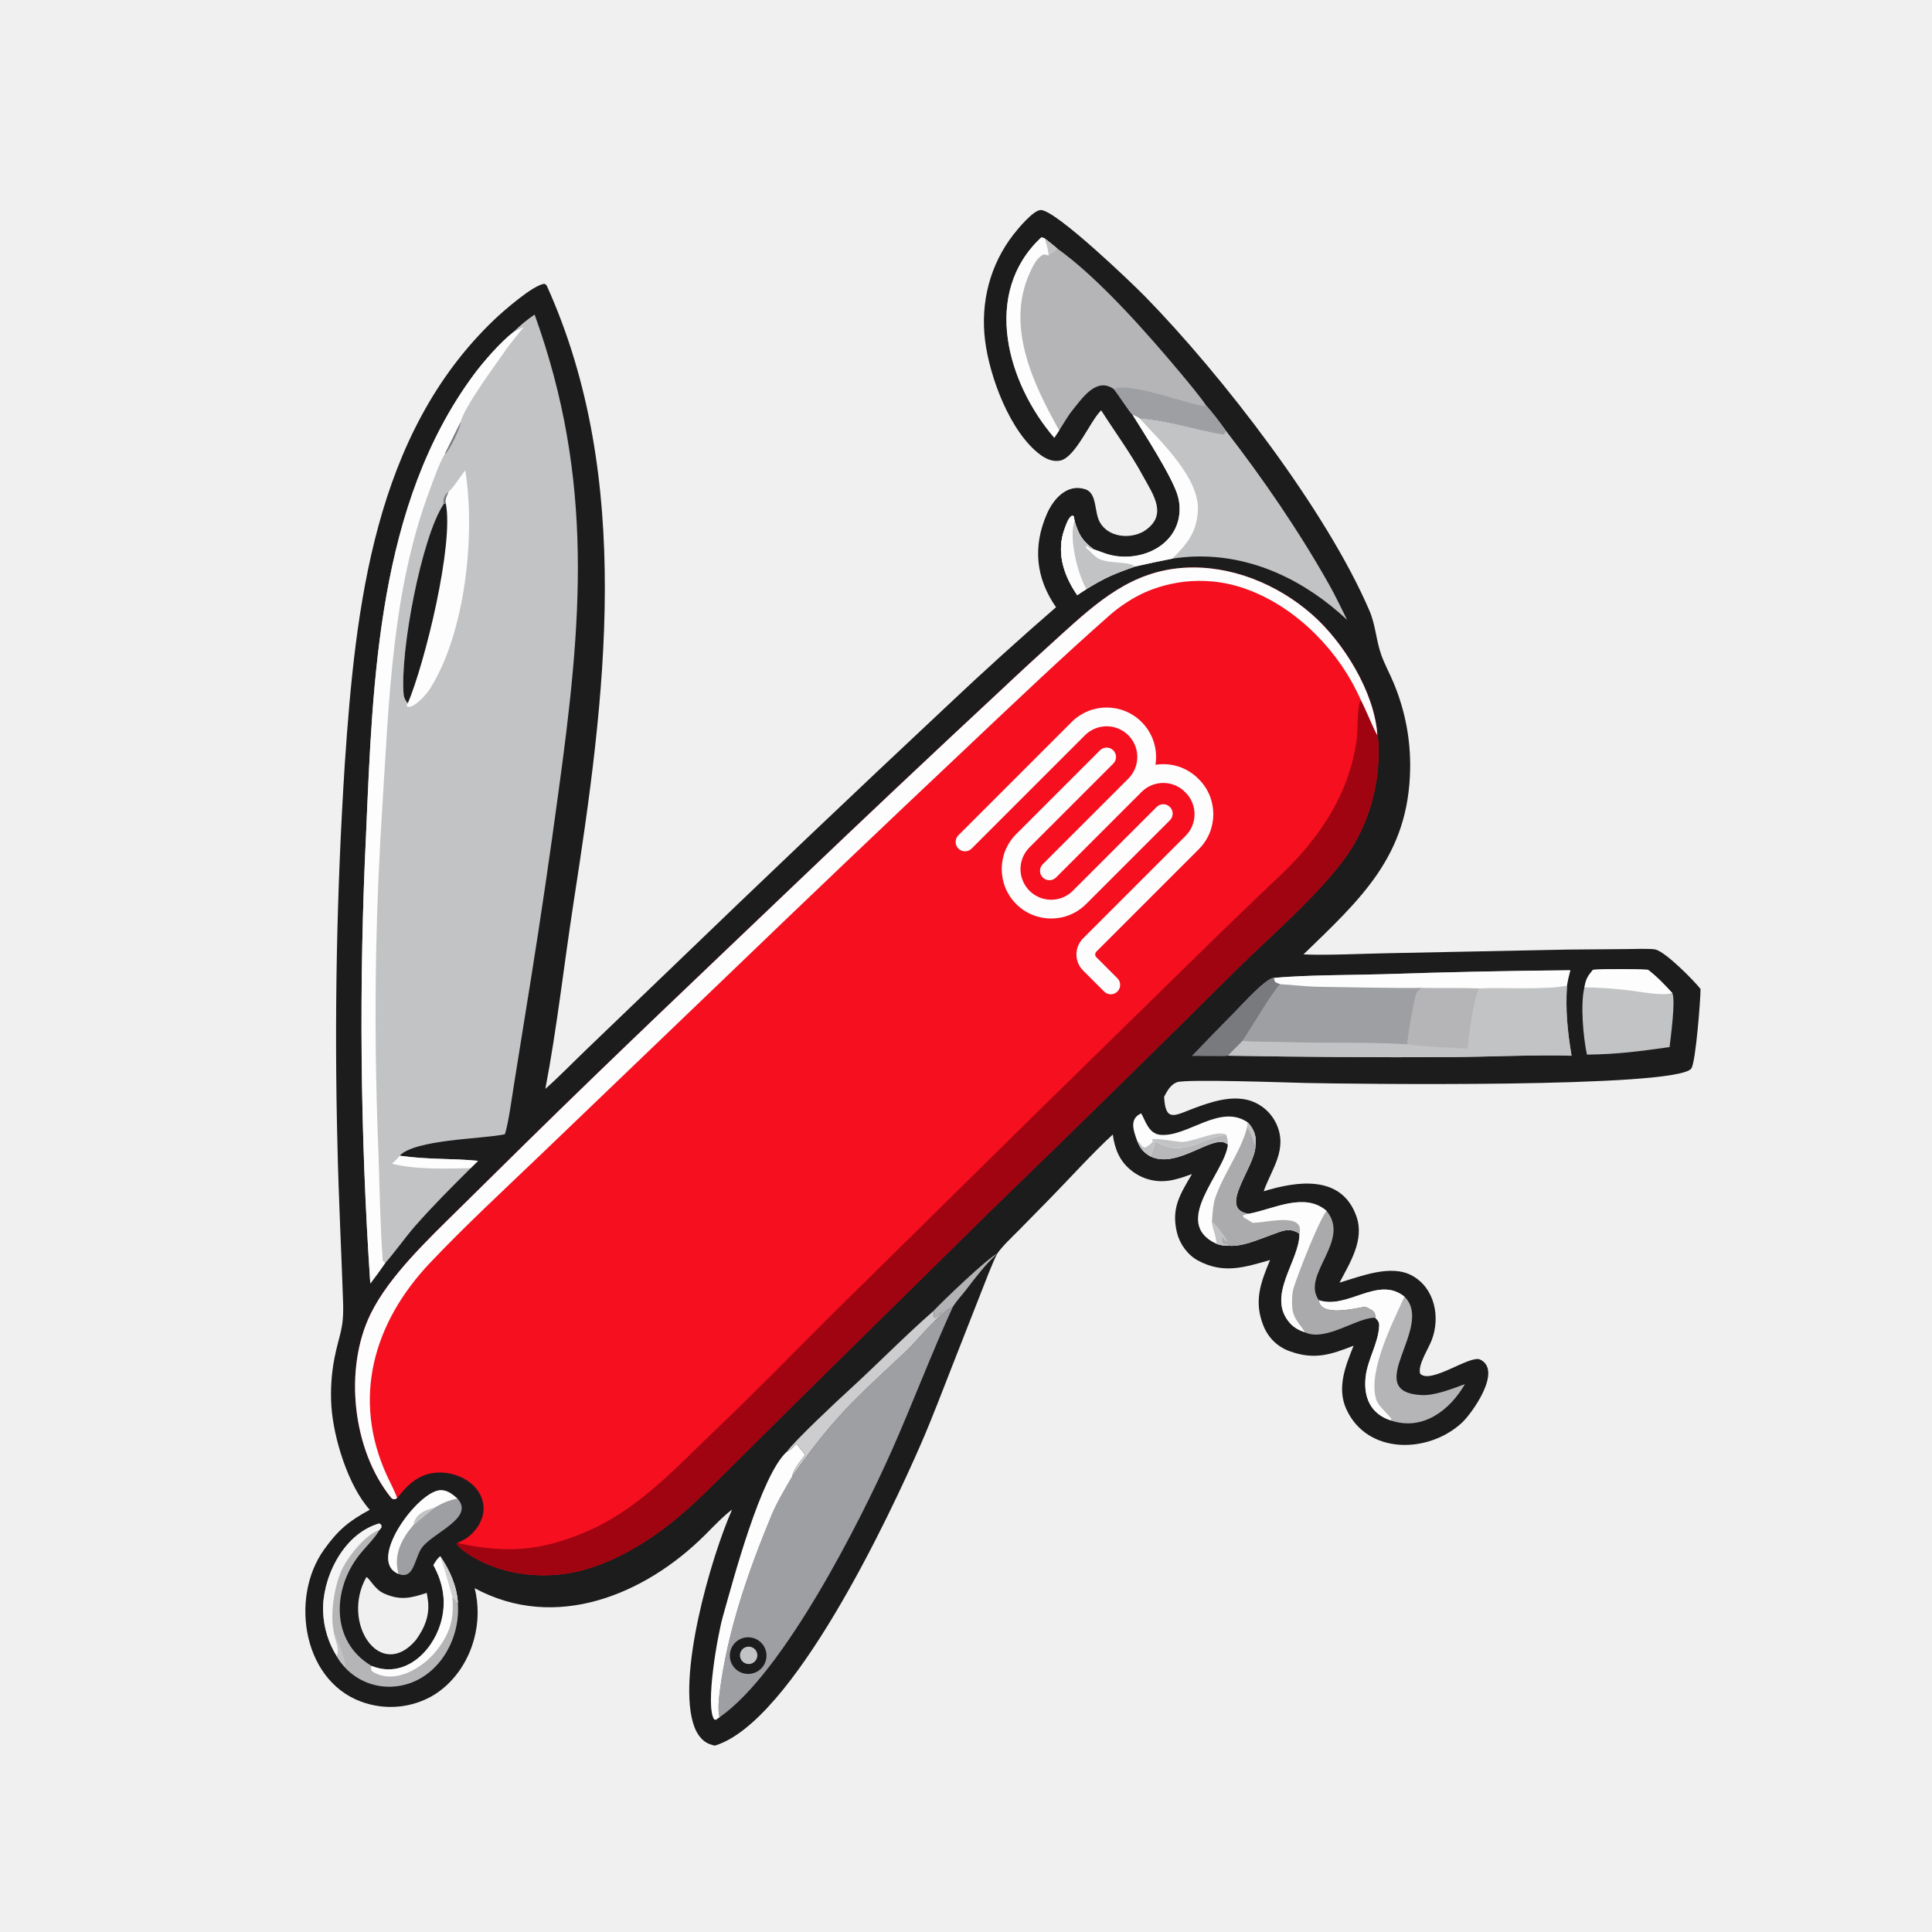
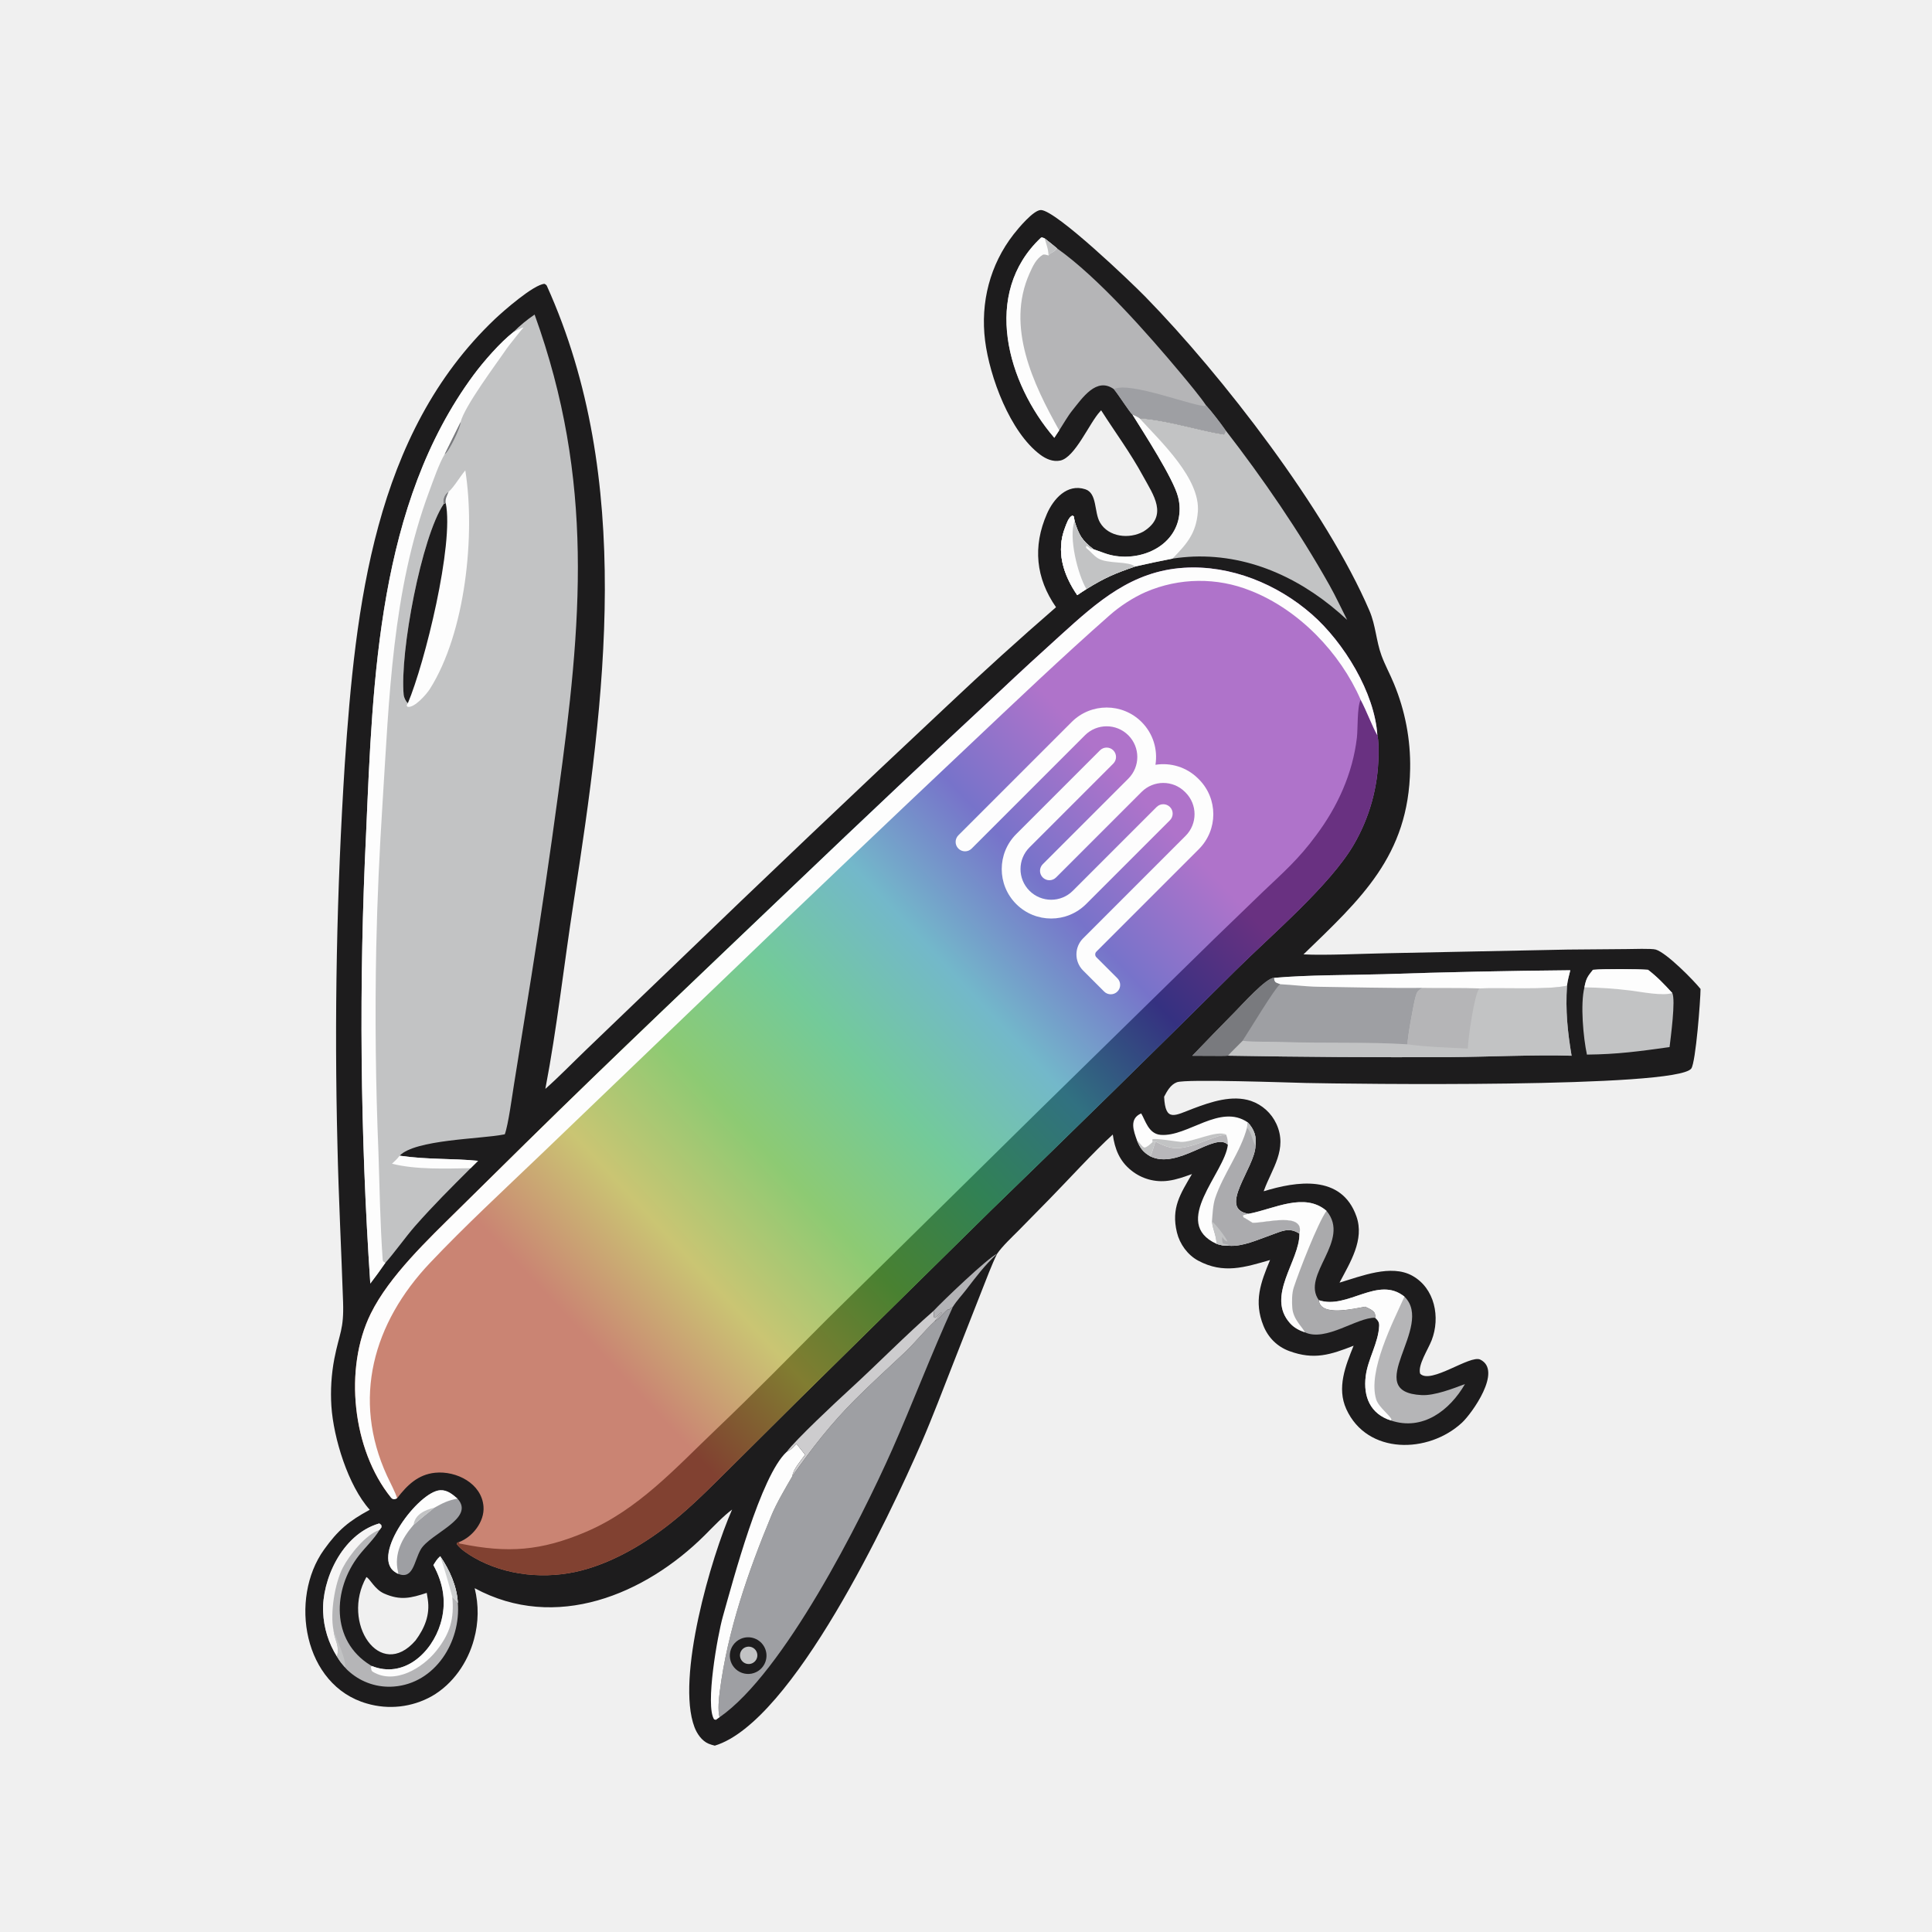
<svg xmlns="http://www.w3.org/2000/svg" width="1024" height="1024" viewBox="0 0 1024 1024" fill="none">
  <g clip-path="url(#clip0_2459_19421)">
    <path d="M195.982 800.211C184.515 787.494 176.758 762.181 175.641 745.284C175.106 736.885 175.63 728.451 177.2 720.184C179.9 706.415 182.329 704.767 181.836 690.026C180.908 662.424 179.455 634.56 178.855 606.974C177.149 539.646 178.443 472.274 182.736 405.06C188.424 321.599 198.18 230.08 262.293 169.124C266.726 164.91 282.793 150.817 288.6 150.434C289.062 150.665 289.612 151.003 289.836 151.499C336.164 254.15 320.732 370.278 304.099 477.75C298.794 512.028 295.281 544.596 289.046 577.129C296.002 571.018 303.859 562.936 310.7 556.367L356.309 512.579C404.661 465.959 453.346 419.685 502.362 373.763C521.106 356.047 540.229 338.734 559.713 321.835C548.994 306.444 547.294 289.687 554.906 272.32C558.321 264.524 565.547 256.152 575.245 259.325C581.62 261.409 579.842 271.441 582.99 276.891C587.507 284.72 598.554 285.863 606.042 281.726C619.527 273.314 611.179 262.174 605.943 252.521C599.063 239.846 591.197 229.353 583.632 217.478C583.445 217.681 583.268 217.884 583.079 218.084C577.399 224.146 569.823 242.516 561.93 244.117C558.087 244.896 554.398 243.265 551.367 241.007C535.324 229.046 524.519 199.737 522.116 180.535C519.589 160.381 524.677 140.292 537.231 124.201C539.621 121.137 547.896 111.102 551.816 111.323C560.014 111.782 599.522 149.589 607.029 157.265C647.721 198.889 703.114 270.624 725.867 323.761C729.141 331.411 729.39 339.706 732.201 347.383C734.063 352.476 736.75 357.309 738.801 362.339C744.749 376.65 747.682 392.031 747.404 407.527C746.665 453.685 721.087 476.575 690.878 505.841C702.271 506.455 723.01 505.444 734.921 505.235L830.928 503.294L861.898 503.034C865.031 503.03 875.441 502.621 877.643 503.308C883.444 505.112 897.693 519.62 901.323 524.165C901.319 529.686 898.798 563.043 896.421 566.335C888.827 576.862 713.684 574.477 692.059 573.999C683.314 573.805 628.641 571.826 623.803 573.607C620.447 574.839 618.559 578.311 617.003 581.298C617.67 594.989 622.679 591.229 632.552 587.507C641.853 583.996 653.119 580.204 663.026 583.499C669.01 585.557 673.893 589.982 676.533 595.733C682.618 609.066 674.064 619.566 670.003 630.784L669.783 631.4C686.973 626.128 711.053 622.185 718.948 644.755C723.273 657.121 715.606 669.098 709.977 679.828C721.559 676.385 737.322 669.92 748.556 676.17C760.536 682.838 763.483 698.26 758.826 710.319C756.916 715.266 751.344 723.537 752.7 728.081C758.376 733.899 779.159 717.955 784.571 720.611C796.516 726.473 780.024 749.261 774.939 753.993C757.107 770.594 724.614 771.114 713.574 746.859C708.424 735.554 713.165 723.815 717.443 713.257C705.325 717.977 696.583 720.974 683.338 716.094C676.94 713.738 672.171 708.965 669.637 702.665C664.433 689.701 668.16 679.814 673.156 667.84C659.747 671.674 648.495 675.387 635.051 668.161C629.441 665.145 625.284 659.37 623.796 653.232C620.645 640.216 625.608 632.823 631.767 622.28C627.537 623.757 623.71 625.217 619.248 625.81C612.266 626.783 605.191 624.835 599.691 620.425C593.375 615.457 590.842 608.94 589.801 601.323C580.13 610.046 565.69 625.902 556.001 635.768L539.818 652.244C536.229 655.876 531.325 660.401 528.508 664.51C525.638 670.2 522.642 678.395 520.204 684.489L505.263 722.556C500.136 735.666 493.968 751.854 488.451 764.547C471.486 803.559 420.197 912.71 378.861 925.231C377.741 924.959 376.604 924.64 375.538 924.188C371.978 922.689 369.412 918.914 368.087 915.421C358.236 889.468 376.802 825.516 388.021 800.108C383.392 803.503 377.785 809.459 373.595 813.636C341.904 845.204 294.467 864.98 251.588 841.774C253.802 850.68 253.681 860.006 251.236 868.848C247.954 881.152 239.99 892.672 228.823 899.043C218.356 904.891 205.977 906.288 194.471 902.909C160.826 893.339 153.115 847.354 171.735 821.348C179.128 811.026 184.806 806.239 195.982 800.211ZM220.258 869.467C225.048 862.98 228.008 855.946 226.731 847.633L226.186 844.253C217.895 846.987 212.248 848.437 203.61 844.617C198.511 842.363 196.207 836.842 194.198 835.869C180.52 860.073 201.42 891.264 220.258 869.467Z" fill="#1D1C1D" />
    <path d="M495.273 700.425C497.019 699.872 500.138 695.718 502.365 694.047L503.031 694.084C503.944 693.209 503.918 693.223 505.041 692.639C493.876 716.945 483.373 744.662 472.883 768.295C456.081 806.155 415.408 886.628 381.365 910.184C380.359 906.396 381.003 900.347 381.502 896.444C385.619 864.331 396.589 832.812 408.951 803.024C411.62 796.593 416.474 788.404 420.017 782.308C430.468 767.455 440.333 754.699 453.234 741.803C461.755 733.286 470.608 725.229 479.383 716.982C484.809 711.882 489.959 705.341 495.273 700.425Z" fill="#9E9FA3" />
    <path d="M392.509 868.667C397.357 866.458 403.081 868.567 405.341 873.392C407.6 878.218 405.554 883.962 400.753 886.272C397.602 887.791 393.878 887.498 391.003 885.508C388.126 883.513 386.544 880.134 386.855 876.649C387.166 873.163 389.326 870.119 392.509 868.667Z" fill="#1D1C1D" />
    <path d="M394.974 873.132C397.232 872.15 399.864 873.117 400.948 875.326C402.034 877.54 401.187 880.213 399.028 881.398C397.541 882.214 395.725 882.143 394.302 881.22C392.88 880.296 392.08 878.666 392.22 876.974C392.361 875.287 393.418 873.807 394.974 873.132Z" fill="#C2C3C4" />
    <path d="M416.95 769.517C419.622 768.18 420.132 767.322 422.113 765.213L426.731 771.019C424.596 774.038 420.207 779.052 420.018 782.308C416.476 788.404 411.621 796.593 408.952 803.024C396.59 832.812 385.62 864.331 381.503 896.443C381.004 900.347 380.361 906.396 381.366 910.184L379.445 911.543L378.493 911.317C373.682 903.997 380.351 866.585 383.115 856.842C388.6 837.509 403.161 782.179 416.95 769.517Z" fill="#FDFDFD" />
    <path d="M494.731 694.866C495.309 695.912 494.739 696.616 495.066 698.193L495.631 698.479C497.012 697.489 497.496 696.943 498.655 695.746L499.172 695.884C497.904 697.323 496.432 698.919 495.273 700.425C489.959 705.341 484.809 711.882 479.382 716.982C470.608 725.229 461.754 733.286 453.234 741.803C440.332 754.699 430.467 767.455 420.016 782.308C420.205 779.052 424.594 774.038 426.729 771.019L422.111 765.213C420.13 767.322 419.62 768.18 416.948 769.517C422.047 762.75 443.052 743.102 450.251 736.526C464.602 723.428 480.267 707.425 494.731 694.866Z" fill="#CDCCCE" />
    <path d="M494.732 694.866C498.77 690.429 523.931 666.292 528.508 664.51C521.82 670.695 517.539 676.494 511.991 683.693C509.626 686.753 507.119 689.327 505.041 692.639C503.917 693.223 503.944 693.209 503.031 694.084L502.364 694.047C500.138 695.718 497.019 699.872 495.273 700.425C496.432 698.919 497.904 697.323 499.173 695.884L498.655 695.746C497.497 696.943 497.013 697.489 495.631 698.479L495.066 698.193C494.739 696.616 495.309 695.912 494.732 694.866Z" fill="#B3B3B6" />
-     <path d="M210.461 794.106C209.28 794.754 208.2 794.934 207.196 793.691C186.763 768.389 182.167 725.343 196.507 696.258C206.379 676.231 226.974 656.868 242.828 641.18L278.739 605.781C325.362 559.924 373.833 514.084 421.199 468.851C457.213 434.446 493.451 400.279 529.913 366.354C540.647 356.242 551.497 346.248 562.455 336.376C581.776 318.874 599.971 302.647 627.608 300.93C652.293 299.398 677.102 309.598 695.463 325.747C712.184 340.453 728.628 367.077 730.026 389.709C730.751 392.524 730.708 397.714 730.629 400.675C730.363 417.24 725.831 433.462 717.476 447.769C704.783 469.42 673.857 495.57 655.044 514.234C612.055 556.952 568.789 599.388 525.252 641.543L424.225 741.051L387.251 777.778C378.574 786.362 370.097 795.001 360.797 802.937C345.816 815.725 327.52 827.318 308.373 832.336C289.653 837.244 268.11 835.287 251.238 825.558C248.276 823.838 244.125 821.19 242.12 818.447L242.366 817.636L243.379 817.304C250.564 814.553 256.845 806.458 256.27 798.573C255.37 786.204 241.821 779.457 230.638 780.584C221.484 781.508 215.696 787.301 210.461 794.106Z" fill="#F50F1F" />
-     <path d="M721.167 370.867C724.199 376.511 727.56 385.513 730.024 389.71C730.748 392.524 730.705 397.714 730.627 400.675C730.361 417.24 725.829 433.463 717.473 447.77C704.78 469.42 673.855 495.57 655.042 514.234C612.053 556.952 568.786 599.388 525.249 641.543L424.223 741.051L387.249 777.778C378.572 786.362 370.094 795.002 360.795 802.938C345.814 815.725 327.518 827.318 308.37 832.337C289.65 837.244 268.108 835.287 251.236 825.558C248.273 823.838 244.123 821.191 242.118 818.447L242.364 817.636L243.376 817.304L243.445 818.145C243.72 818.169 243.994 818.193 244.268 818.216C268.969 823.247 286.652 822.112 310.553 811.933C338.361 800.095 358.215 777.917 379.76 757.384C399.652 738.428 418.977 718.688 438.492 699.102L549.536 589.695L643.667 497.505L669.127 472.914C680.071 462.486 688.251 455.44 697.51 442.822C708.948 427.572 716.951 410.008 719.186 390.966C719.741 386.213 719.239 374.785 721.167 370.867Z" fill="#A00411" />
+     <path d="M210.461 794.106C209.28 794.754 208.2 794.934 207.196 793.691C186.763 768.389 182.167 725.343 196.507 696.258C206.379 676.231 226.974 656.868 242.828 641.18L278.739 605.781C325.362 559.924 373.833 514.084 421.199 468.851C457.213 434.446 493.451 400.279 529.913 366.354C540.647 356.242 551.497 346.248 562.455 336.376C581.776 318.874 599.971 302.647 627.608 300.93C652.293 299.398 677.102 309.598 695.463 325.747C712.184 340.453 728.628 367.077 730.026 389.709C730.751 392.524 730.708 397.714 730.629 400.675C730.363 417.24 725.831 433.462 717.476 447.769C704.783 469.42 673.857 495.57 655.044 514.234C612.055 556.952 568.789 599.388 525.252 641.543L424.225 741.051L387.251 777.778C378.574 786.362 370.097 795.001 360.797 802.937C345.816 815.725 327.52 827.318 308.373 832.336C289.653 837.244 268.11 835.287 251.238 825.558C248.276 823.838 244.125 821.19 242.12 818.447L242.366 817.636L243.379 817.304C250.564 814.553 256.845 806.458 256.27 798.573C255.37 786.204 241.821 779.457 230.638 780.584C221.484 781.508 215.696 787.301 210.461 794.106Z" fill="url(#knifeRainbow)" />
+     <path d="M721.167 370.867C724.199 376.511 727.56 385.513 730.024 389.71C730.748 392.524 730.705 397.714 730.627 400.675C730.361 417.24 725.829 433.463 717.473 447.77C704.78 469.42 673.855 495.57 655.042 514.234C612.053 556.952 568.786 599.388 525.249 641.543L424.223 741.051L387.249 777.778C378.572 786.362 370.094 795.002 360.795 802.938C345.814 815.725 327.518 827.318 308.37 832.337C289.65 837.244 268.108 835.287 251.236 825.558C248.273 823.838 244.123 821.191 242.118 818.447L242.364 817.636L243.376 817.304L243.445 818.145C243.72 818.169 243.994 818.193 244.268 818.216C268.969 823.247 286.652 822.112 310.553 811.933C338.361 800.095 358.215 777.917 379.76 757.384C399.652 738.428 418.977 718.688 438.492 699.102L549.536 589.695L643.667 497.505L669.127 472.914C680.071 462.486 688.251 455.44 697.51 442.822C708.948 427.572 716.951 410.008 719.186 390.966C719.741 386.213 719.239 374.785 721.167 370.867Z" fill="url(#knifeRainbowDark)" />
    <path d="M210.461 794.106C209.28 794.754 208.2 794.934 207.196 793.691C186.763 768.389 182.167 725.343 196.507 696.258C206.379 676.231 226.974 656.868 242.828 641.18L278.739 605.781C325.362 559.924 373.833 514.084 421.199 468.851C457.213 434.446 493.451 400.279 529.913 366.354C540.647 356.242 551.497 346.248 562.455 336.376C581.776 318.874 599.971 302.647 627.608 300.93C652.293 299.398 677.102 309.598 695.463 325.747C712.184 340.453 728.628 367.077 730.026 389.709C727.563 385.513 724.201 376.511 721.17 370.867C710.312 345.95 688.394 323.106 662.848 313.089C644.998 305.917 625.022 306.154 607.342 313.745C600.666 316.665 593.698 321.197 588.226 326.02C562.726 348.489 537.932 372.097 513.238 395.436C470.329 435.879 427.635 476.548 385.159 517.442L286.516 612.082C266.764 631.004 246.617 649.605 227.931 669.334C197.805 701.141 186.383 741.419 205.162 782.282C206.369 784.908 209.914 791.662 210.461 794.106Z" fill="#FDFDFD" />
    <path d="M272.19 175.941C275.603 172.515 279.341 169.431 283.352 166.73C315.144 254.783 308.36 330.097 295.872 420.708C291.512 453.017 286.767 485.273 281.639 517.469L272.433 574.734C271.455 580.749 269.394 596.264 267.552 601.192L266.85 601.332C254.778 603.719 220.038 603.952 211.802 612.548C227.097 614.725 239.261 613.883 253.386 615.254L249.448 619.171C238.922 629.683 229.942 638.578 220.079 649.761C215.164 655.335 208.422 664.807 204.259 669.305C201.694 673.042 199.027 676.704 196.266 680.299C190.908 600.831 190.166 521.117 194.045 441.562C197.585 359.964 200.371 267.295 251.011 198.743C256.238 191.666 265.227 181.36 272.19 175.941Z" fill="#C2C3C4" />
    <path d="M272.19 175.942C273.666 175.315 276.605 173.532 277.471 173.564C276.757 174.245 269.331 183.629 268.607 184.696C262.991 192.973 246.358 215.024 244.104 223.745L235.692 240.733C232.729 245.643 229.623 254.728 227.524 260.357C207.862 313.114 206.285 370.219 202.747 425.785C201.129 451.196 199.939 476.619 199.419 502.088C198.699 538.4 199.091 574.725 200.595 611.011C201.202 629.898 201.495 648.733 202.828 667.608C202.905 668.707 203.476 668.863 204.258 669.305C201.693 673.042 199.027 676.704 196.265 680.299C190.907 600.832 190.165 521.117 194.044 441.562C197.584 359.965 200.37 267.296 251.01 198.743C256.237 191.666 265.226 181.36 272.19 175.942Z" fill="#FDFDFD" />
    <path d="M211.803 612.547C227.098 614.725 239.262 613.883 253.387 615.254L249.449 619.171C236.222 619.353 220.736 620.039 207.748 616.798C209.484 615.181 210.389 614.41 211.803 612.547Z" fill="#FDFDFD" />
    <path d="M244.109 223.744C244.356 226.047 237.821 239.784 235.698 240.733L244.109 223.744Z" fill="#797A7E" />
    <path d="M246.621 249.307C252.018 283.312 246.794 335.177 227.851 365.158C226.101 367.928 219.596 375.434 215.982 374.616L215.513 373.879L216.18 372.699C215.065 371.812 214.076 369.55 213.964 368.365C211.822 345.757 223.427 284.521 235.184 267.1C234.518 264.787 235.672 261.802 237.782 260.651C240.583 258.2 243.801 252.648 246.621 249.307Z" fill="#FDFDFD" />
    <path d="M235.182 267.101L236.256 266.631C240.737 288.381 225.117 351.638 216.178 372.7C215.063 371.813 214.074 369.551 213.962 368.366C211.82 345.758 223.425 284.523 235.182 267.101Z" fill="#1D1C1D" />
    <path d="M235.181 267.101C234.515 264.788 235.669 261.803 237.778 260.651C236.958 262.637 235.85 264.568 236.255 266.631L235.181 267.101Z" fill="#797A7E" />
    <path d="M631.918 559.581C639.458 551.703 647.064 543.887 654.724 536.12C658.138 532.652 671.329 518.01 675.274 518.283C693.452 516.694 714.659 516.88 733.143 516.35C766.183 515.24 799.237 514.539 832.296 514.251C831.584 517.089 830.899 519.545 830.531 522.456C829.71 535.804 830.799 546.496 832.973 559.56C813.399 558.962 788.866 560.151 768.8 560.298C729.467 560.486 690.13 560.23 650.801 559.54C648.798 559.792 635.233 559.522 631.918 559.581Z" fill="#9E9FA3" />
    <path d="M650.804 559.541C652.653 557.426 656.431 553.864 658.572 551.645C665.638 552.384 672.698 552.011 679.759 552.264C701.48 553.041 724.403 552.133 746.009 553.505C745.859 550.588 749.323 531.435 750.273 528.341L750.565 527.408C751.255 525.189 751.868 524.926 753.857 523.601C763.75 523.782 774.44 523.517 784.125 523.885C796.443 523.376 819.871 524.746 830.534 522.456C829.714 535.805 830.802 546.496 832.977 559.56C813.402 558.962 788.87 560.151 768.803 560.299C729.471 560.487 690.133 560.23 650.804 559.541Z" fill="#C2C3C4" />
    <path d="M753.856 523.6C763.749 523.781 774.439 523.517 784.124 523.884C781.432 526.626 778.077 550.83 777.962 555.759C768.79 555.324 754.808 554.827 746.008 553.504C745.858 550.588 749.322 531.434 750.272 528.341L750.564 527.407C751.254 525.188 751.867 524.926 753.856 523.6Z" fill="#B5B5B7" />
    <path d="M675.273 518.284C693.451 516.695 714.657 516.882 733.142 516.352C766.182 515.242 799.236 514.541 832.295 514.253C831.582 517.091 830.897 519.547 830.53 522.457C819.866 524.747 796.438 523.377 784.12 523.886C774.436 523.519 763.746 523.783 753.852 523.602C735.62 523.797 716.901 523.232 698.629 523.006C692.364 522.929 684.839 521.962 678.453 521.652C676.099 520.777 675.378 520.855 675.273 518.284Z" fill="#FDFDFD" />
    <path d="M631.918 559.581C639.458 551.703 647.064 543.887 654.724 536.12C658.138 532.652 671.329 518.01 675.274 518.283C675.379 520.853 676.1 520.775 678.455 521.65C675.715 523.623 662.005 546.51 658.569 551.644C656.428 553.864 652.65 557.426 650.801 559.54C648.798 559.792 635.233 559.522 631.918 559.581Z" fill="#797A7E" />
    <path d="M558.808 232.048C533.906 203.103 520.259 155.615 551.664 126.039C552.192 125.542 553.062 126.115 553.674 126.338C555.773 128.025 558.214 129.896 560.234 131.63C582.066 147.045 608.607 177.273 625.745 197.768C629.202 201.903 636.599 210.767 639.275 214.92C642.258 218.195 646.841 224.179 649.397 227.833C649.272 229.542 649.54 228.97 648.677 230.28C635.217 228.129 617.66 222.455 603.962 221.712C602.677 220.826 601.624 220.408 600.216 219.771C598.606 218.337 592.762 209.078 590.384 206.275C581.162 199.622 573.673 210.943 568.318 217.585C565.933 220.543 563.52 224.843 561.397 228.104L558.808 232.048Z" fill="#B5B5B7" />
    <path d="M558.808 232.048C533.906 203.103 520.259 155.615 551.664 126.039C552.192 125.542 553.062 126.115 553.674 126.338C555.773 128.025 558.214 129.896 560.234 131.63C558.418 134.103 556.966 133.523 555.718 135.417C554.424 135.039 554.23 134.884 552.909 134.919C549.145 137.085 547.327 141.207 545.611 145.07C533.079 173.276 547.66 203.616 561.397 228.104L558.808 232.048Z" fill="#FDFDFD" />
    <path d="M553.675 126.338C555.774 128.026 558.215 129.896 560.235 131.63C558.42 134.103 556.968 133.523 555.72 135.417C555.794 132.623 554.499 129.106 553.675 126.338Z" fill="#C2C3C4" />
    <path d="M590.388 206.274C598.462 201.818 633.908 215.983 639.047 215.13L639.279 214.919C642.262 218.194 646.845 224.178 649.4 227.832C649.276 229.541 649.543 228.97 648.68 230.279C635.221 228.129 617.664 222.454 603.966 221.711C602.681 220.825 601.628 220.408 600.219 219.77C598.61 218.336 592.765 209.077 590.388 206.274Z" fill="#9E9FA3" />
    <path d="M600.221 219.77C601.63 220.408 602.683 220.825 603.968 221.711C617.666 222.455 635.223 228.129 648.683 230.28C649.546 228.97 649.278 229.541 649.403 227.832C669.391 253.63 688.636 281.692 704.619 310.124C707.998 316.129 710.887 322.426 714.013 328.554C691.665 307.68 663.633 293.892 632.528 295.004C628.82 295.168 625.127 295.522 621.456 296.068C614.804 297.369 608.168 298.775 601.558 300.28C590.693 304.05 585.831 306.075 575.841 312.209C574.285 313.156 572.51 314.397 570.964 315.417C563.581 304.715 559.579 292.168 564.557 279.508C565.362 277.46 566.324 274.236 568.401 273.274L569.14 273.734L569.561 276.223C571.844 283.541 573.343 286.293 579.548 291.084C579.682 291.102 584.92 293.008 585.657 293.271C600.384 298.507 620.469 292.064 624.526 275.628C625.501 271.568 625.45 267.328 624.372 263.294C621.867 253.539 606.146 229.298 600.221 219.77Z" fill="#C2C3C4" />
    <path d="M600.221 219.77C601.63 220.408 602.683 220.825 603.968 221.711C615.484 234.276 636.257 253.783 634.886 271.264C633.989 282.76 628.994 288.303 621.456 296.068C614.804 297.369 608.168 298.775 601.558 300.28C590.693 304.05 585.831 306.075 575.841 312.209C574.285 313.156 572.51 314.397 570.964 315.417C563.581 304.715 559.579 292.168 564.557 279.508C565.362 277.46 566.324 274.236 568.401 273.274L569.14 273.734L569.561 276.223C571.844 283.541 573.343 286.293 579.548 291.084C579.682 291.102 584.92 293.008 585.657 293.271C600.384 298.507 620.469 292.064 624.526 275.628C625.501 271.568 625.45 267.328 624.372 263.294C621.867 253.539 606.146 229.298 600.221 219.77Z" fill="#FDFDFD" />
    <path d="M570.961 315.417C563.578 304.715 559.576 292.168 564.554 279.508C565.359 277.46 566.32 274.236 568.397 273.274L569.136 273.734L569.558 276.223C571.841 283.541 573.34 286.293 579.545 291.084C576.923 290.825 578.298 290.719 575.758 289.237L575.657 290.391L576.341 290.952C578.44 292.696 579.597 294.453 582.03 295.947C586.989 298.984 598.283 297.295 601.554 300.28C590.689 304.05 585.828 306.075 575.838 312.209C574.282 313.156 572.507 314.397 570.961 315.417Z" fill="#C2C3C4" />
    <path d="M570.961 315.417C563.578 304.715 559.576 292.168 564.554 279.508C565.359 277.46 566.32 274.236 568.397 273.274L569.136 273.734L569.558 276.223C566.285 284.521 571.193 304.543 575.838 312.209C574.282 313.156 572.507 314.397 570.961 315.417Z" fill="#FDFDFD" />
    <path d="M602.665 604.523C600.814 599.371 598.355 592.986 604.845 590.123C607.033 593.641 608.663 600.961 615.152 601.498C629.474 602.692 646.632 584.803 661.312 594.863C664.662 598.377 666.083 602.361 665.45 607.211C665.185 619.031 645.052 640.762 661.764 643.318C660.611 643.642 659.535 643.943 658.366 644.225L658.921 644.158L658.951 645.099C660.582 646.059 662.242 646.998 663.81 648.05L664.655 648.065C670.842 648.164 691.701 642.265 688.724 653.87C683.154 650.165 679.022 652.728 673.258 654.74C666.444 657.113 658.648 660.822 651.289 660.272C648.252 660.247 647.723 660.119 644.792 659.28C620.238 648.045 649.265 621.61 650.784 606.731C644.043 599.754 624.337 620.146 609.647 612.853C605.822 610.652 604.252 608.485 602.665 604.523Z" fill="#FDFDFD" />
    <path d="M661.311 594.862C664.661 598.376 666.082 602.361 665.449 607.21C665.185 619.031 645.051 640.762 661.764 643.317C660.61 643.641 659.534 643.943 658.365 644.224L658.92 644.158L658.95 645.098C660.581 646.058 662.241 646.997 663.809 648.049L664.654 648.064C670.842 648.163 691.7 642.264 688.723 653.869C683.153 650.164 679.021 652.727 673.257 654.739C666.443 657.112 658.648 660.821 651.289 660.271C648.251 660.247 647.722 660.118 644.791 659.28C644.651 654.602 642.953 652.3 642.358 647.477C642.673 643.55 642.846 638.69 644.103 634.929C648.276 622.395 657.654 610.387 660.95 597.643C661.187 596.469 661.199 596.06 661.311 594.862Z" fill="#ABABAE" />
    <path d="M642.358 647.478C644.112 648.309 650.251 656.613 650.623 658.094C648.923 657.398 648.838 657.072 647.821 655.573C647.78 657.011 647.649 657.728 648.165 659.088C649.117 659.283 649.992 659.473 650.931 659.705L651.289 660.272C648.252 660.247 647.722 660.119 644.791 659.28C644.651 654.602 642.953 652.301 642.358 647.478Z" fill="#C2C3C4" />
    <path d="M661.31 594.863C664.66 598.377 666.081 602.362 665.448 607.211C663.631 604.74 663.692 600.903 660.949 597.644C661.186 596.47 661.199 596.061 661.31 594.863Z" fill="#C2C3C4" />
    <path d="M609.647 612.852C611.067 610.446 611.392 607.136 612.511 605.087C620.191 609.001 623.723 609.544 632.41 606.96C637.085 605.568 645.296 601.715 649.868 601.353C650.707 603.719 650.699 604.2 650.784 606.73C644.044 599.753 624.338 620.146 609.647 612.852Z" fill="#B8B7BA" />
    <path d="M610.845 605.356L610.769 603.859C612.85 603.175 623.058 605.028 625.771 605.217C631.889 605.654 644.904 598.758 649.869 601.353C645.297 601.715 637.086 605.567 632.411 606.96C623.723 609.544 620.192 609.001 612.512 605.087C611.783 605.025 611.601 605.17 610.845 605.356Z" fill="#C2C3C4" />
    <path d="M602.664 604.523C604.491 605.897 604.93 607.577 606.591 608.266C608.261 607.873 609.506 606.518 610.843 605.358C611.599 605.171 611.781 605.026 612.51 605.088C611.391 607.137 611.066 610.447 609.646 612.853C605.822 610.652 604.252 608.485 602.664 604.523Z" fill="#C2C3C4" />
    <path d="M844.291 514.024C850.482 513.437 867.115 513.566 873.456 514.003C878.245 517.617 882.297 521.889 886.331 526.316C888.233 529.835 885.473 550.059 884.903 554.981C868.716 557.231 857.474 558.799 841.105 558.962C839.175 549.981 837.547 532.21 839.777 523.318C840.699 518.593 841.39 517.648 844.291 514.024Z" fill="#C2C3C4" />
    <path d="M844.291 514.023C850.482 513.436 867.115 513.565 873.456 514.002C878.245 517.616 882.297 521.887 886.331 526.314C881.531 528.065 869.625 525.669 864.076 524.985C856.011 523.993 847.899 523.432 839.777 523.316C840.699 518.591 841.39 517.647 844.291 514.023Z" fill="#FDFDFD" />
    <path d="M699.024 689.118C714.152 694.256 730.351 675.931 744.38 687.239C760.675 703.125 720.748 737.821 753.589 739.439C760.344 739.77 770.095 735.991 776.467 733.585C768.42 747.494 754.082 758.574 737.186 752.876C726.33 749.396 722.497 740.381 723.849 729.429C724.98 720.272 730.594 711.822 730.984 702.703C731.066 700.713 730.265 699.726 728.862 698.439C729.014 696.924 729.009 697.457 728.651 695.928C727.301 694.091 725.663 693.585 723.561 692.571C717.691 693.532 699.822 698.022 699.024 689.118Z" fill="#B5B5B7" />
    <path d="M699.024 689.118C714.152 694.256 730.351 675.931 744.38 687.239C738.448 700.484 724.779 726.768 729.418 741.752C730.689 745.853 737.175 750.552 737.484 752.359L737.186 752.876C726.33 749.396 722.497 740.381 723.849 729.429C724.98 720.272 730.594 711.822 730.984 702.703C731.066 700.713 730.265 699.726 728.862 698.439C729.014 696.924 729.009 697.457 728.651 695.928C727.301 694.091 725.663 693.585 723.561 692.571C717.691 693.532 699.822 698.022 699.024 689.118Z" fill="#FDFDFD" />
    <path d="M663.807 648.05C662.239 646.999 660.579 646.06 658.948 645.099L658.918 644.159L658.363 644.226C659.532 643.944 660.608 643.642 661.762 643.318L662.538 643.172C675.376 640.68 691.45 631.782 703.076 641.77C716.338 657.599 689.33 675.769 699.024 689.118C699.821 698.022 717.69 693.532 723.561 692.571C725.663 693.585 727.3 694.091 728.651 695.928C729.009 697.457 729.014 696.924 728.862 698.439C719.219 698.158 702.734 711.353 691.581 706.141C688.7 705.205 685.905 703.712 683.849 701.449C670.713 687.004 688.931 668.267 688.721 653.87C691.698 642.266 670.84 648.165 664.652 648.066L663.807 648.05Z" fill="#AAAAAC" />
    <path d="M663.807 648.05C662.239 646.999 660.579 646.06 658.948 645.099L658.918 644.159L658.363 644.226C659.532 643.944 660.608 643.642 661.762 643.318L662.538 643.172C675.376 640.68 691.45 631.782 703.076 641.77C698.389 648.395 688.633 673.533 685.741 682.312C684.68 685.525 684.694 689.957 684.946 693.218C685.44 699.475 690.439 703.39 691.581 706.141C688.7 705.205 685.905 703.712 683.849 701.449C670.713 687.004 688.931 668.267 688.721 653.87C691.698 642.266 670.84 648.165 664.652 648.066L663.807 648.05Z" fill="#FDFDFD" />
    <path d="M178.586 877.986C174.127 870.911 171.606 862.785 171.275 854.425C170.49 837.642 181.054 813.404 200.751 807.529C201.314 807.364 201.709 807.992 202.135 808.413C202.238 810.023 202.337 809.207 201.189 810.857C198.37 815.668 193.616 820.048 190.155 824.522C176.303 842.424 175.259 869.581 196.246 882.538L196.984 882.985C213.963 889.839 228.793 876.091 233.484 860.608C236.78 849.728 235.11 839.384 229.696 829.524C230.942 827.589 231.565 826.382 233.317 824.833C238.288 832.074 242.154 840.684 242.67 849.562C244.308 870.268 230.626 892.247 208.736 893.905C200.309 894.568 191.963 891.866 185.526 886.389C184.708 885.689 183.589 884.71 182.959 883.847C180.949 881.547 180.197 880.696 178.586 877.986Z" fill="#B5B5B7" />
    <path d="M229.698 829.524C230.943 827.589 231.567 826.382 233.319 824.834C238.29 832.074 242.156 840.684 242.672 849.563C241.843 848.378 240.715 847.301 239.704 846.251C240.828 857.716 238.688 865.689 231.205 875.039C223.945 884.107 209.283 893.056 197.642 886.107C196.679 885.534 196.806 884.67 196.588 883.58L196.986 882.985C213.964 889.839 228.794 876.091 233.485 860.609C236.782 849.729 235.112 839.384 229.698 829.524Z" fill="#FDFDFD" />
    <path d="M233.319 824.833C238.29 832.073 242.157 840.683 242.672 849.562C241.843 848.377 240.716 847.3 239.704 846.25C238.181 840.56 235.248 830.297 233.319 824.833Z" fill="#CED0D1" />
    <path d="M178.586 877.986C174.127 870.911 171.606 862.785 171.275 854.425C170.49 837.642 181.054 813.404 200.751 807.529C201.314 807.364 201.709 807.992 202.135 808.413C202.238 810.023 202.337 809.207 201.189 810.857C193.941 813.253 185.249 824.042 181.714 830.88C177.413 839.193 174.927 855.095 176.74 863.948C177.402 869.826 180.181 872.254 178.586 877.986Z" fill="#F6F5F5" />
    <path d="M176.742 863.948C178.423 868.795 183.572 879.707 182.961 883.847C180.95 881.546 180.199 880.695 178.587 877.985C180.183 872.254 177.403 869.825 176.742 863.948Z" fill="#C2C3C4" />
    <path d="M211.031 834.194C210.364 833.865 209.723 833.479 209.117 833.048C196.632 824.124 221.864 790.456 233.347 789.848C237.154 789.645 239.983 792.172 242.464 794.288C252.176 804.841 227.891 812.72 222.98 821.289C219.424 827.497 219.086 837.336 211.031 834.194Z" fill="#9E9FA3" />
    <path d="M211.031 834.194C210.364 833.865 209.723 833.479 209.117 833.048C196.632 824.124 221.864 790.456 233.347 789.848C237.154 789.645 239.983 792.172 242.464 794.288C237.437 795.233 234.654 796.657 230.18 799.147C226.447 802.065 222.788 805.08 219.202 808.18C213.071 815.312 208.734 823.453 210.944 833.088C211.081 833.687 211.046 833.561 211.031 834.194Z" fill="#FDFDFD" />
    <path d="M219.206 808.179C219.958 802.665 225.273 800.267 230.183 799.146C226.451 802.065 222.791 805.079 219.206 808.179Z" fill="#C2C3C4" />
    <path fill-rule="evenodd" clip-rule="evenodd" d="M598.032 389.712C591.685 383.365 581.393 383.365 575.045 389.712L514.998 449.76C513.055 451.703 509.904 451.703 507.961 449.76C506.018 447.816 506.018 444.666 507.961 442.723L568.009 382.676C578.243 372.442 594.835 372.441 605.069 382.676C611.244 388.851 613.693 397.341 612.416 405.353C620.428 404.077 628.919 406.528 635.094 412.703L635.406 413.015C645.64 423.249 645.64 439.842 635.406 450.076L581.099 504.383C580.278 505.204 580.278 506.534 581.098 507.354L592.25 518.506C594.193 520.449 594.193 523.6 592.25 525.543C590.306 527.486 587.156 527.486 585.213 525.543L574.062 514.391C569.355 509.684 569.355 502.053 574.062 497.347L628.369 443.039C634.717 436.691 634.717 426.4 628.369 420.052L628.057 419.739C621.708 413.391 611.416 413.389 605.069 419.736L560.347 464.462C560.307 464.502 560.267 464.541 560.226 464.579L559.721 465.084C557.778 467.027 554.627 467.027 552.684 465.084C550.741 463.141 550.741 459.991 552.684 458.047L598.032 412.699C604.38 406.352 604.38 396.06 598.032 389.712ZM590.058 397.689C592.001 399.633 592.001 402.783 590.058 404.726L545.647 449.136C539.3 455.484 539.3 465.775 545.647 472.123C551.995 478.47 562.287 478.47 568.634 472.123L613.044 427.713C614.988 425.77 618.138 425.77 620.081 427.713C622.024 429.656 622.024 432.807 620.081 434.75L575.671 479.16C565.437 489.393 548.845 489.393 538.611 479.16C528.377 468.926 528.377 452.333 538.611 442.099L583.021 397.689C584.964 395.746 588.114 395.746 590.058 397.689Z" fill="#FDFDFD" />
  </g>
  <defs>
+     <linearGradient id="knifeRainbow" x1="335" y1="735" x2="635" y2="455" gradientUnits="userSpaceOnUse">
+       <stop offset="0" stop-color="#CA8473" />
+       <stop offset="0.167" stop-color="#CAC573" />
+       <stop offset="0.333" stop-color="#8DCA73" />
+       <stop offset="0.5" stop-color="#73CA9A" />
+       <stop offset="0.667" stop-color="#73B8CA" />
+       <stop offset="0.833" stop-color="#7773CA" />
+       <stop offset="1" stop-color="#AF73CA" />
+     </linearGradient>
+     <linearGradient id="knifeRainbowDark" x1="335" y1="735" x2="635" y2="455" gradientUnits="userSpaceOnUse">
+       <stop offset="0" stop-color="#814131" />
+       <stop offset="0.167" stop-color="#817D31" />
+       <stop offset="0.333" stop-color="#498131" />
+       <stop offset="0.5" stop-color="#318155" />
+       <stop offset="0.667" stop-color="#317181" />
+       <stop offset="0.833" stop-color="#353181" />
+       <stop offset="1" stop-color="#693181" />
+     </linearGradient>
    <clipPath id="clip0_2459_19421">
      <rect width="1024" height="1024" fill="white" />
    </clipPath>
  </defs>
</svg>
